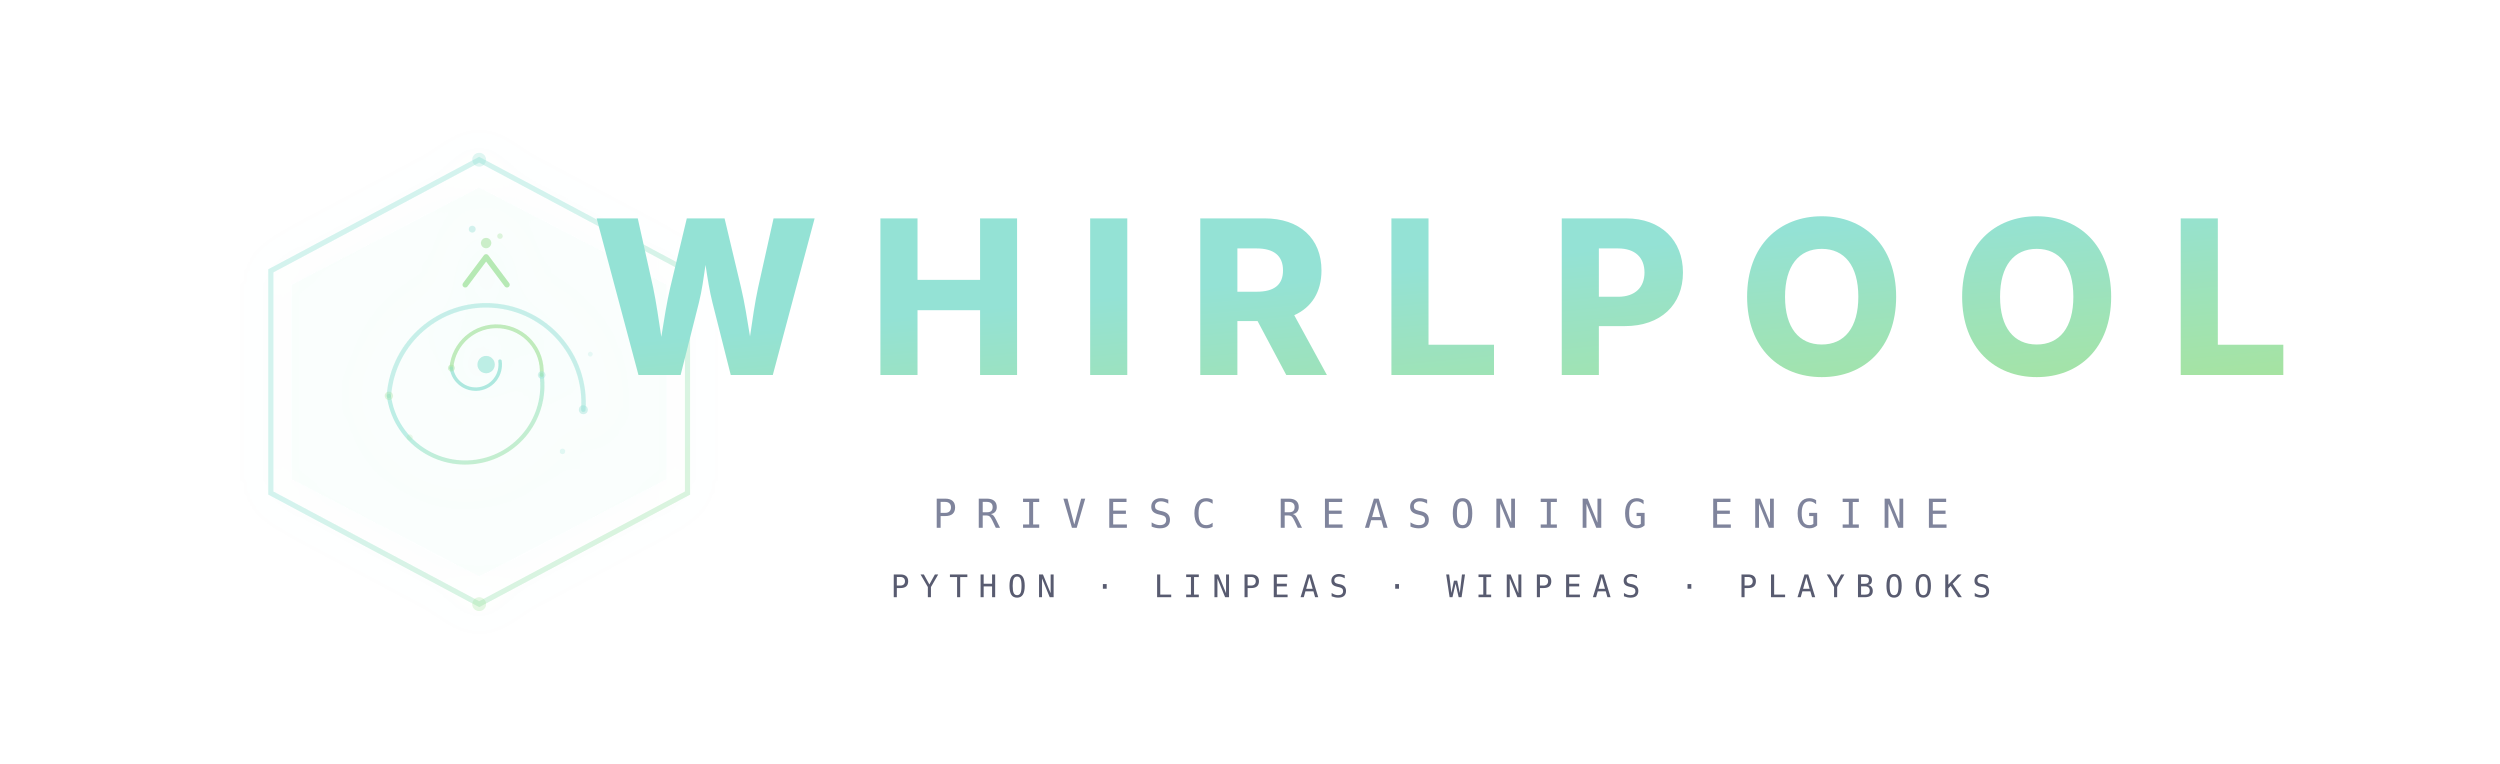
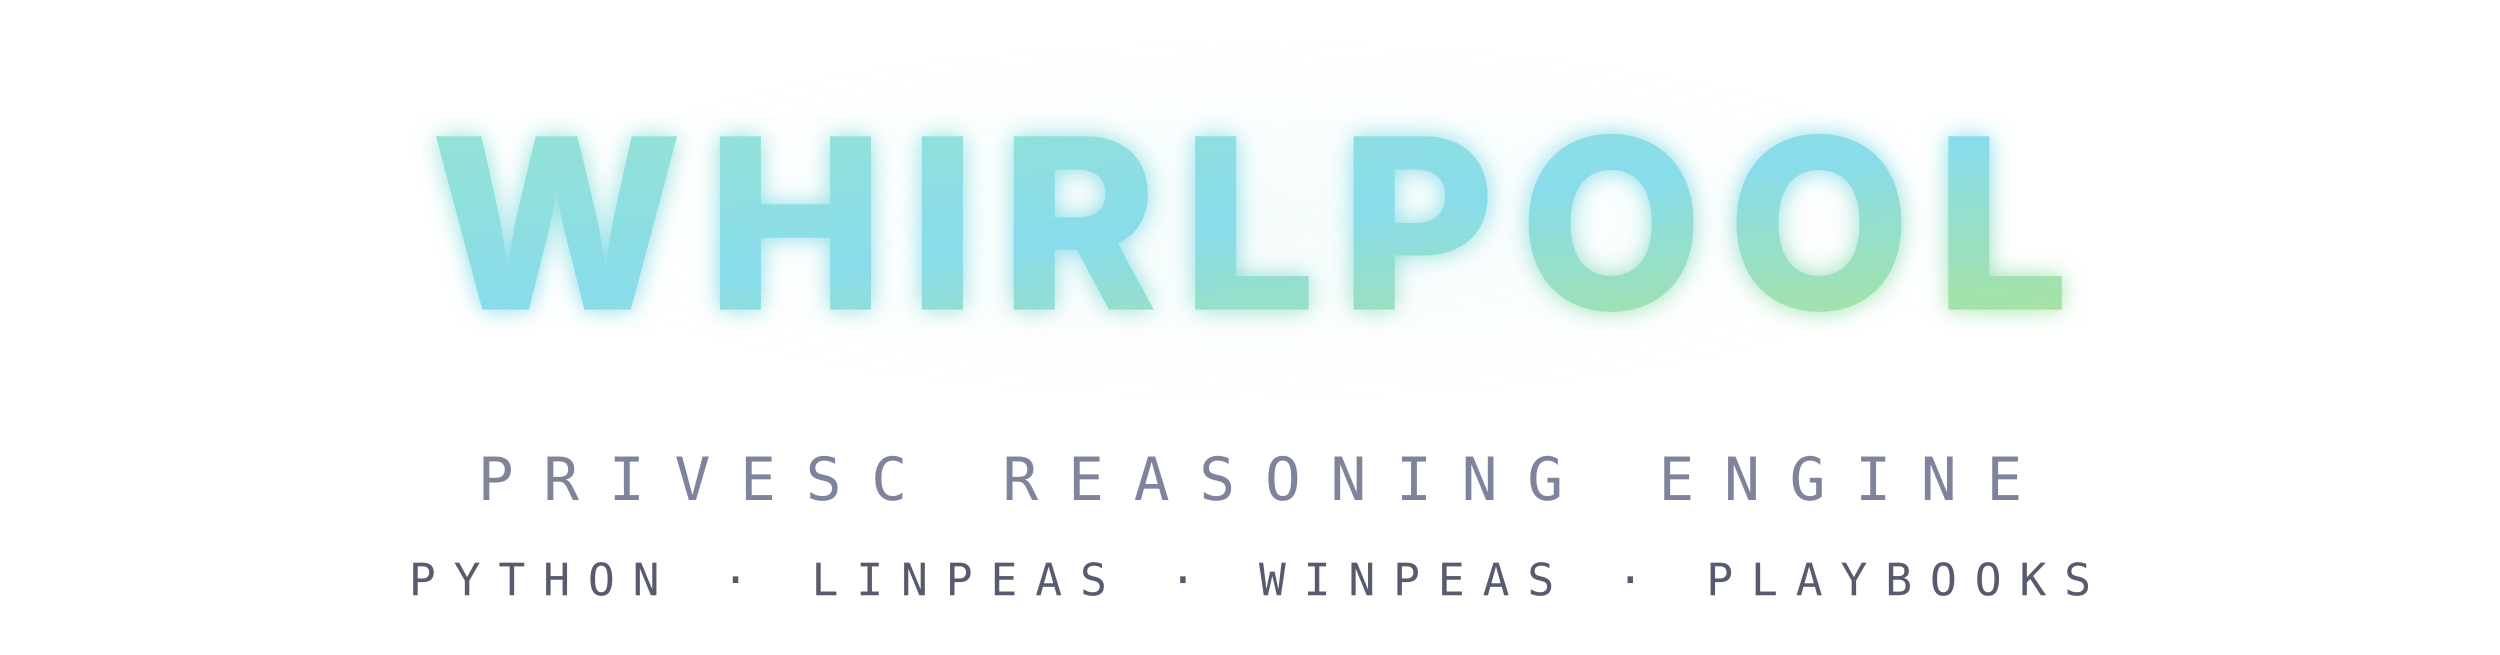
- <svg xmlns="http://www.w3.org/2000/svg" viewBox="0 0 720 220" fill="none">
+ <svg xmlns="http://www.w3.org/2000/svg" viewBox="0 0 420 110" fill="none">
  <defs>
-     <linearGradient id="g1" x1="0%" y1="0%" x2="100%" y2="100%">
+     <linearGradient id="grad" x1="0%" y1="0%" x2="100%" y2="100%">
      <stop offset="0%" stop-color="#94e2d5" />
-       <stop offset="40%" stop-color="#94e2d5" />
+       <stop offset="50%" stop-color="#89dceb" />
      <stop offset="100%" stop-color="#a6e3a1" />
    </linearGradient>
-     <linearGradient id="g2" x1="0%" y1="100%" x2="100%" y2="0%">
-       <stop offset="0%" stop-color="#a6e3a1" />
-       <stop offset="100%" stop-color="#94e2d5" />
-     </linearGradient>
-     <linearGradient id="g3" x1="0%" y1="0%" x2="0%" y2="100%">
-       <stop offset="0%" stop-color="#94e2d5" />
-       <stop offset="50%" stop-color="#94e2d5" />
-       <stop offset="100%" stop-color="#a6e3a1" />
-     </linearGradient>
-     <filter id="softglow" x="-30%" y="-30%" width="160%" height="160%">
-       <feGaussianBlur in="SourceAlpha" stdDeviation="6" result="blur" />
-       <feFlood flood-color="#94e2d5" flood-opacity="0.15" result="color" />
-       <feComposite in="color" in2="blur" operator="in" result="shadow" />
-       <feComposite in="SourceGraphic" in2="shadow" operator="over" />
+     <radialGradient id="glow" cx="50%" cy="40%" r="40%">
+       <stop offset="0%" stop-color="#94e2d5" stop-opacity="0.1" />
+       <stop offset="50%" stop-color="#89dceb" stop-opacity="0.04" />
+       <stop offset="100%" stop-color="#a6e3a1" stop-opacity="0" />
+     </radialGradient>
+     <filter id="textglow">
+       <feGaussianBlur in="SourceGraphic" stdDeviation="2" result="blur" />
+       <feComposite in="SourceGraphic" in2="blur" operator="over" />
    </filter>
  </defs>
-   <g transform="translate(58, 40)" filter="url(#softglow)">
-     <path d="M 80 6 L 140 38 L 140 102 L 80 134 L 20 102 L 20 38 Z" fill="none" stroke="url(#g1)" stroke-width="1.5" opacity="0.4" />
-     <path d="M 80 14 L 134 42 L 134 98 L 80 126 L 26 98 L 26 42 Z" fill="#94e2d5" opacity="0.04" />
-     <path d="M 110,78 A 28,28 0 0,0 54,74" fill="none" stroke="#94e2d5" stroke-width="1.3" stroke-linecap="round" opacity="0.5" />
-     <path d="M 54,74 A 20,20 0 0,0 98,68" fill="none" stroke="url(#g1)" stroke-width="1.2" stroke-linecap="round" opacity="0.6" />
-     <path d="M 98,68 A 13,13 0 0,0 72,66" fill="none" stroke="#a6e3a1" stroke-width="1.1" stroke-linecap="round" opacity="0.7" />
-     <path d="M 72,66 A 7,7 0 0,0 86,64" fill="none" stroke="#94e2d5" stroke-width="1" stroke-linecap="round" opacity="0.75" />
-     <circle cx="82" cy="65" r="2.5" fill="#94e2d5" opacity="0.6" />
-     <line x1="82" y1="62" x2="82" y2="34" stroke="url(#g1)" stroke-width="1.8" stroke-linecap="round" opacity="0.8" />
-     <path d="M 76,42 L 82,34 L 88,42" fill="none" stroke="#a6e3a1" stroke-width="1.6" stroke-linecap="round" stroke-linejoin="round" opacity="0.8" />
-     <circle cx="82" cy="30" r="1.5" fill="#a6e3a1" opacity="0.55" />
-     <circle cx="78" cy="26" r="1" fill="#94e2d5" opacity="0.4" />
-     <circle cx="86" cy="28" r="0.8" fill="#a6e3a1" opacity="0.35" />
-     <circle cx="110" cy="78" r="1.3" fill="#94e2d5" opacity="0.4" />
-     <circle cx="54" cy="74" r="1.2" fill="#a6e3a1" opacity="0.35" />
-     <circle cx="98" cy="68" r="1.1" fill="#94e2d5" opacity="0.4" />
-     <circle cx="72" cy="66" r="1" fill="#a6e3a1" opacity="0.45" />
-     <circle cx="104" cy="90" r="0.8" fill="#94e2d5" opacity="0.25" />
-     <circle cx="60" cy="86" r="0.9" fill="#a6e3a1" opacity="0.2" />
-     <circle cx="112" cy="62" r="0.7" fill="#94e2d5" opacity="0.2" />
-     <circle cx="80" cy="6" r="2" fill="#94e2d5" opacity="0.3" />
-     <circle cx="80" cy="134" r="2" fill="#a6e3a1" opacity="0.3" />
-   </g>
-   <text x="415" y="108" font-family="'SF Pro Display', 'Inter', 'Segoe UI', 'Helvetica Neue', Arial, sans-serif" font-size="62" font-weight="800" letter-spacing="14" fill="url(#g1)" text-anchor="middle">WHIRLPOOL</text>
-   <line x1="280" y1="128" x2="550" y2="128" stroke="url(#g1)" stroke-width="0.8" opacity="0.25" />
-   <text x="415" y="152" font-family="'SF Mono', 'JetBrains Mono', 'Fira Code', 'Cascadia Code', monospace" font-size="11.5" font-weight="400" letter-spacing="5.5" fill="#7f849c" text-anchor="middle">PRIVESC REASONING ENGINE</text>
-   <text x="415" y="172" font-family="'SF Mono', 'JetBrains Mono', 'Fira Code', monospace" font-size="9" font-weight="400" letter-spacing="3" fill="#585b70" text-anchor="middle">PYTHON  ·  LINPEAS  ·  WINPEAS  ·  PLAYBOOKS</text>
+   <ellipse cx="210" cy="45" rx="160" ry="40" fill="url(#glow)" />
+   <text x="210" y="52" text-anchor="middle" font-family="'Inter', 'SF Pro Display', 'Segoe UI', 'Helvetica Neue', Arial, sans-serif" font-size="40" font-weight="800" fill="url(#grad)" letter-spacing="4" filter="url(#textglow)">WHIRLPOOL</text>
+   <line x1="105" y1="68" x2="315" y2="68" stroke="url(#grad)" stroke-width="0.6" opacity="0.2" />
+   <text x="210" y="84" text-anchor="middle" font-family="'JetBrains Mono', 'SF Mono', 'Fira Code', 'Cascadia Code', monospace" font-size="10" font-weight="400" fill="#7f849c" letter-spacing="5">PRIVESC REASONING ENGINE</text>
+   <text x="210" y="100" text-anchor="middle" font-family="'JetBrains Mono', 'SF Mono', 'Fira Code', monospace" font-size="7.5" font-weight="400" fill="#585b70" letter-spacing="3">PYTHON · LINPEAS · WINPEAS · PLAYBOOKS</text>
</svg>
